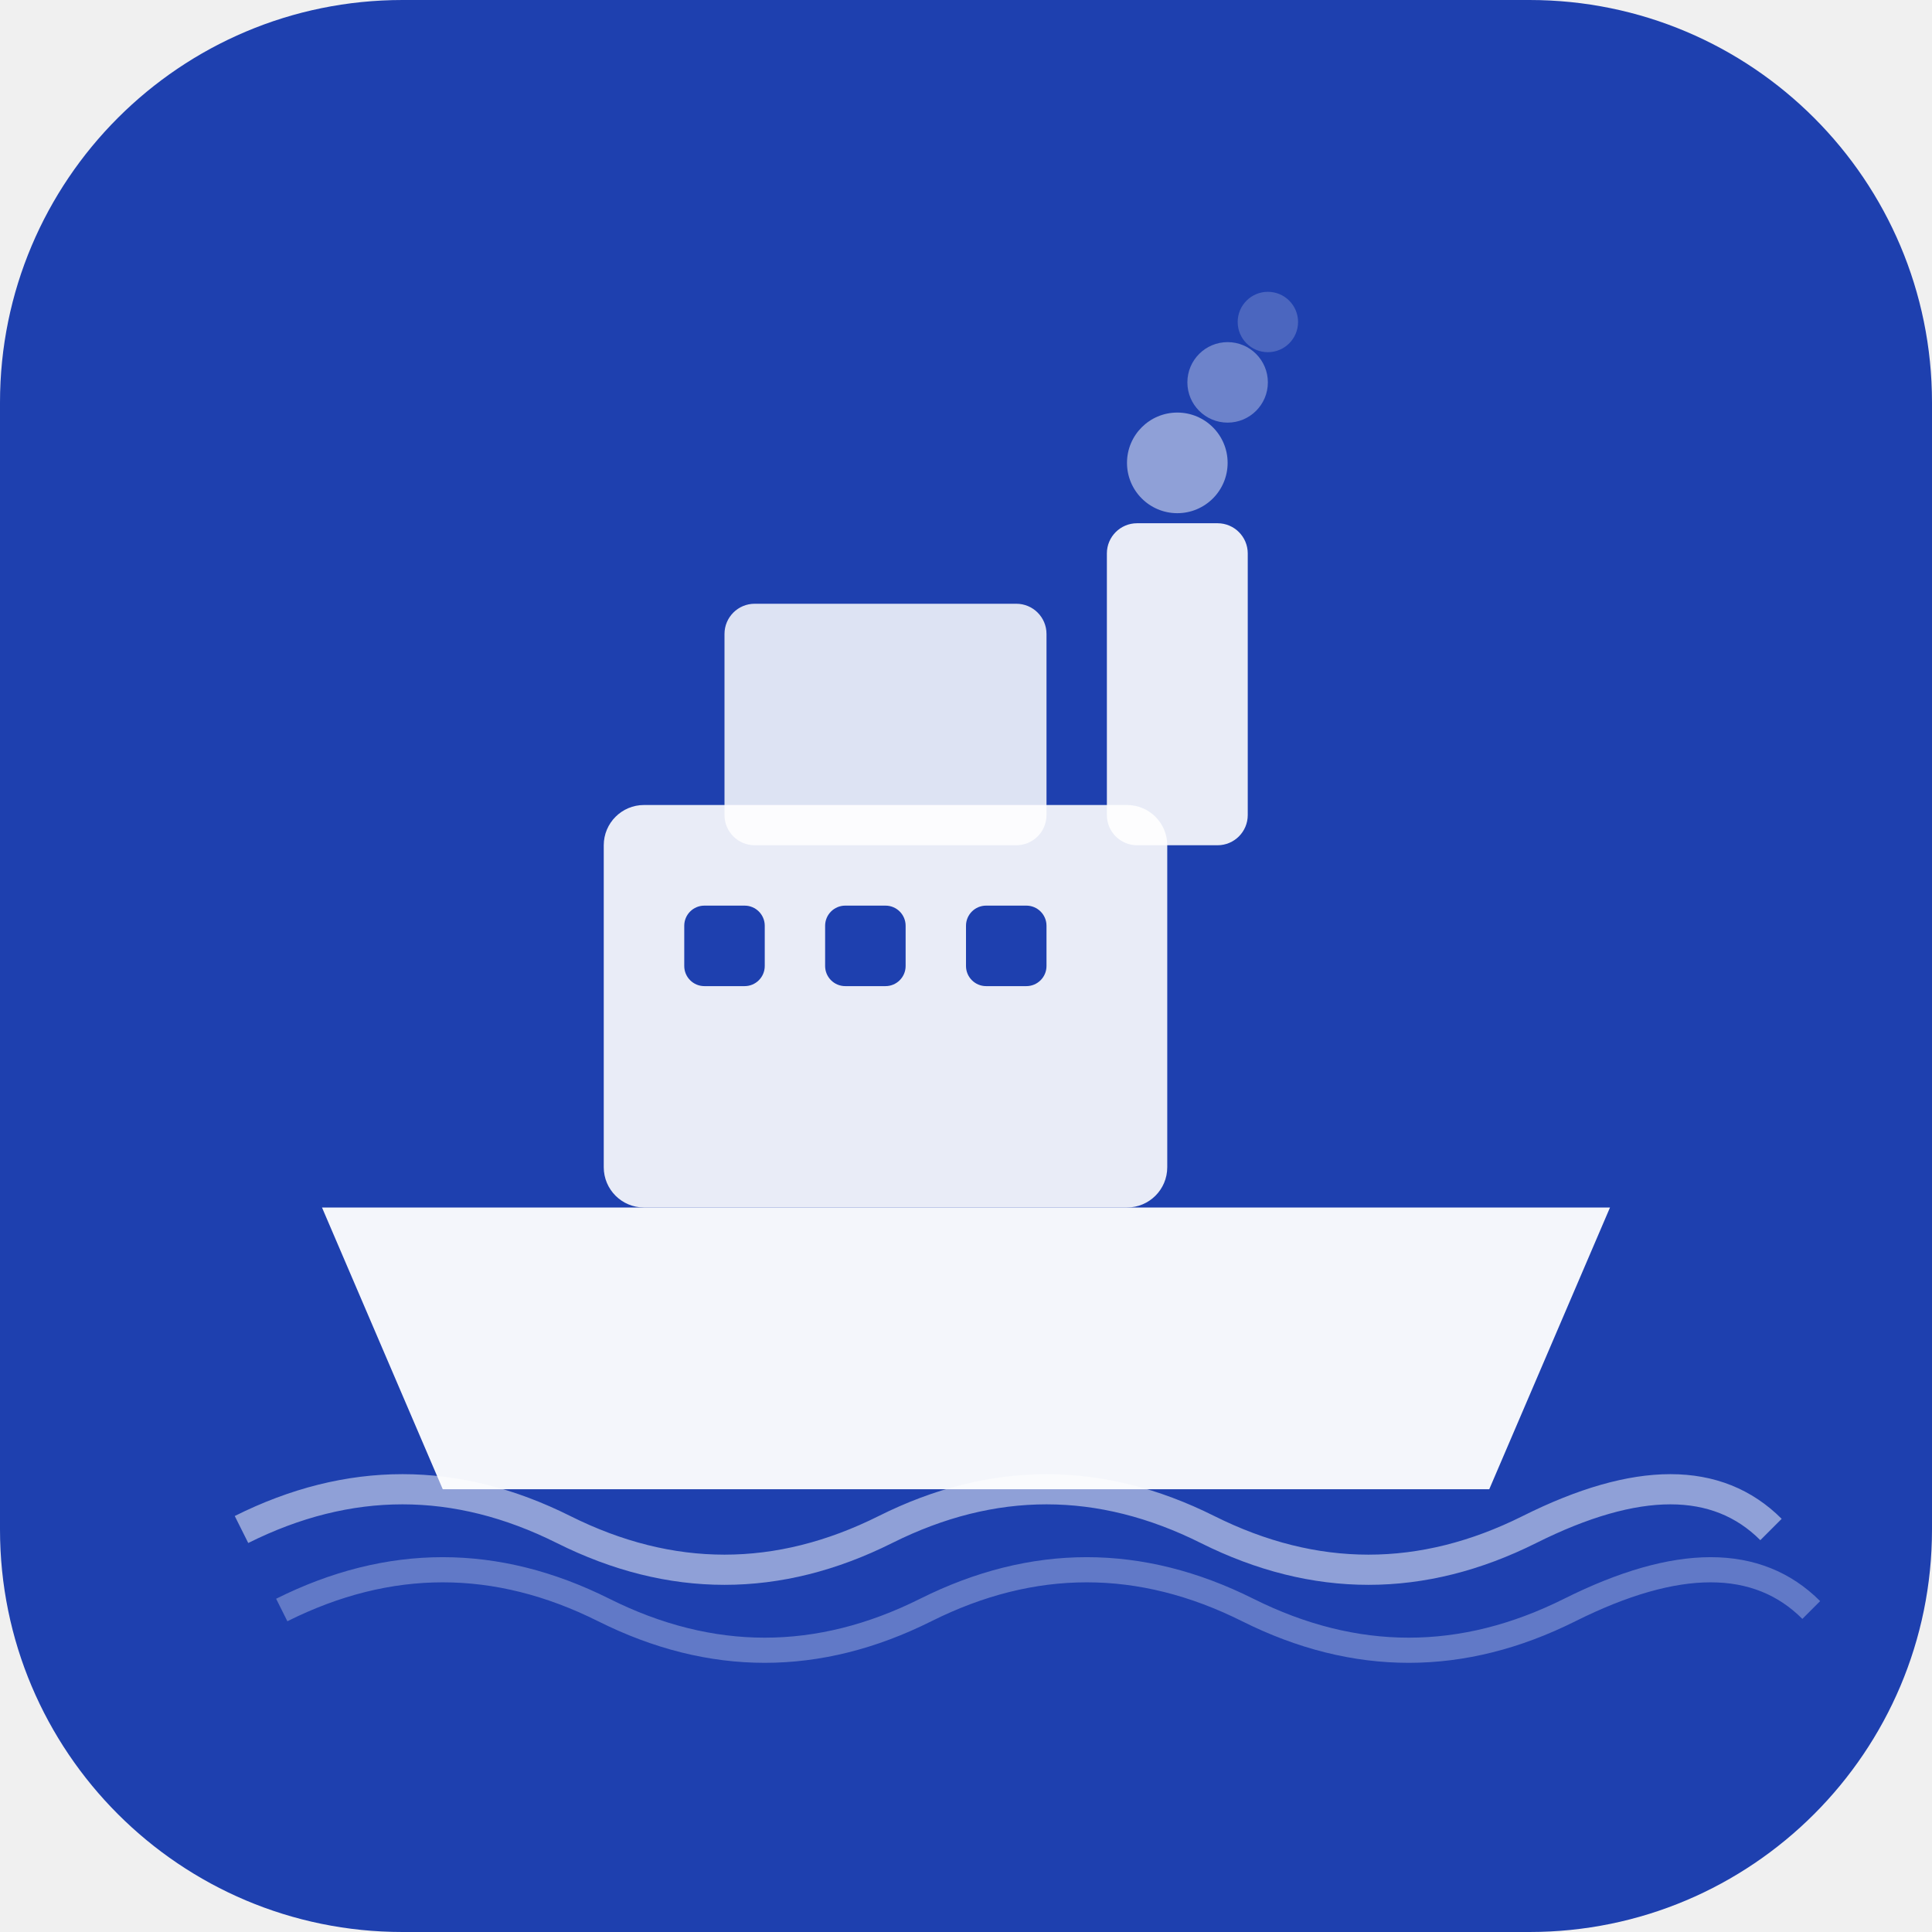
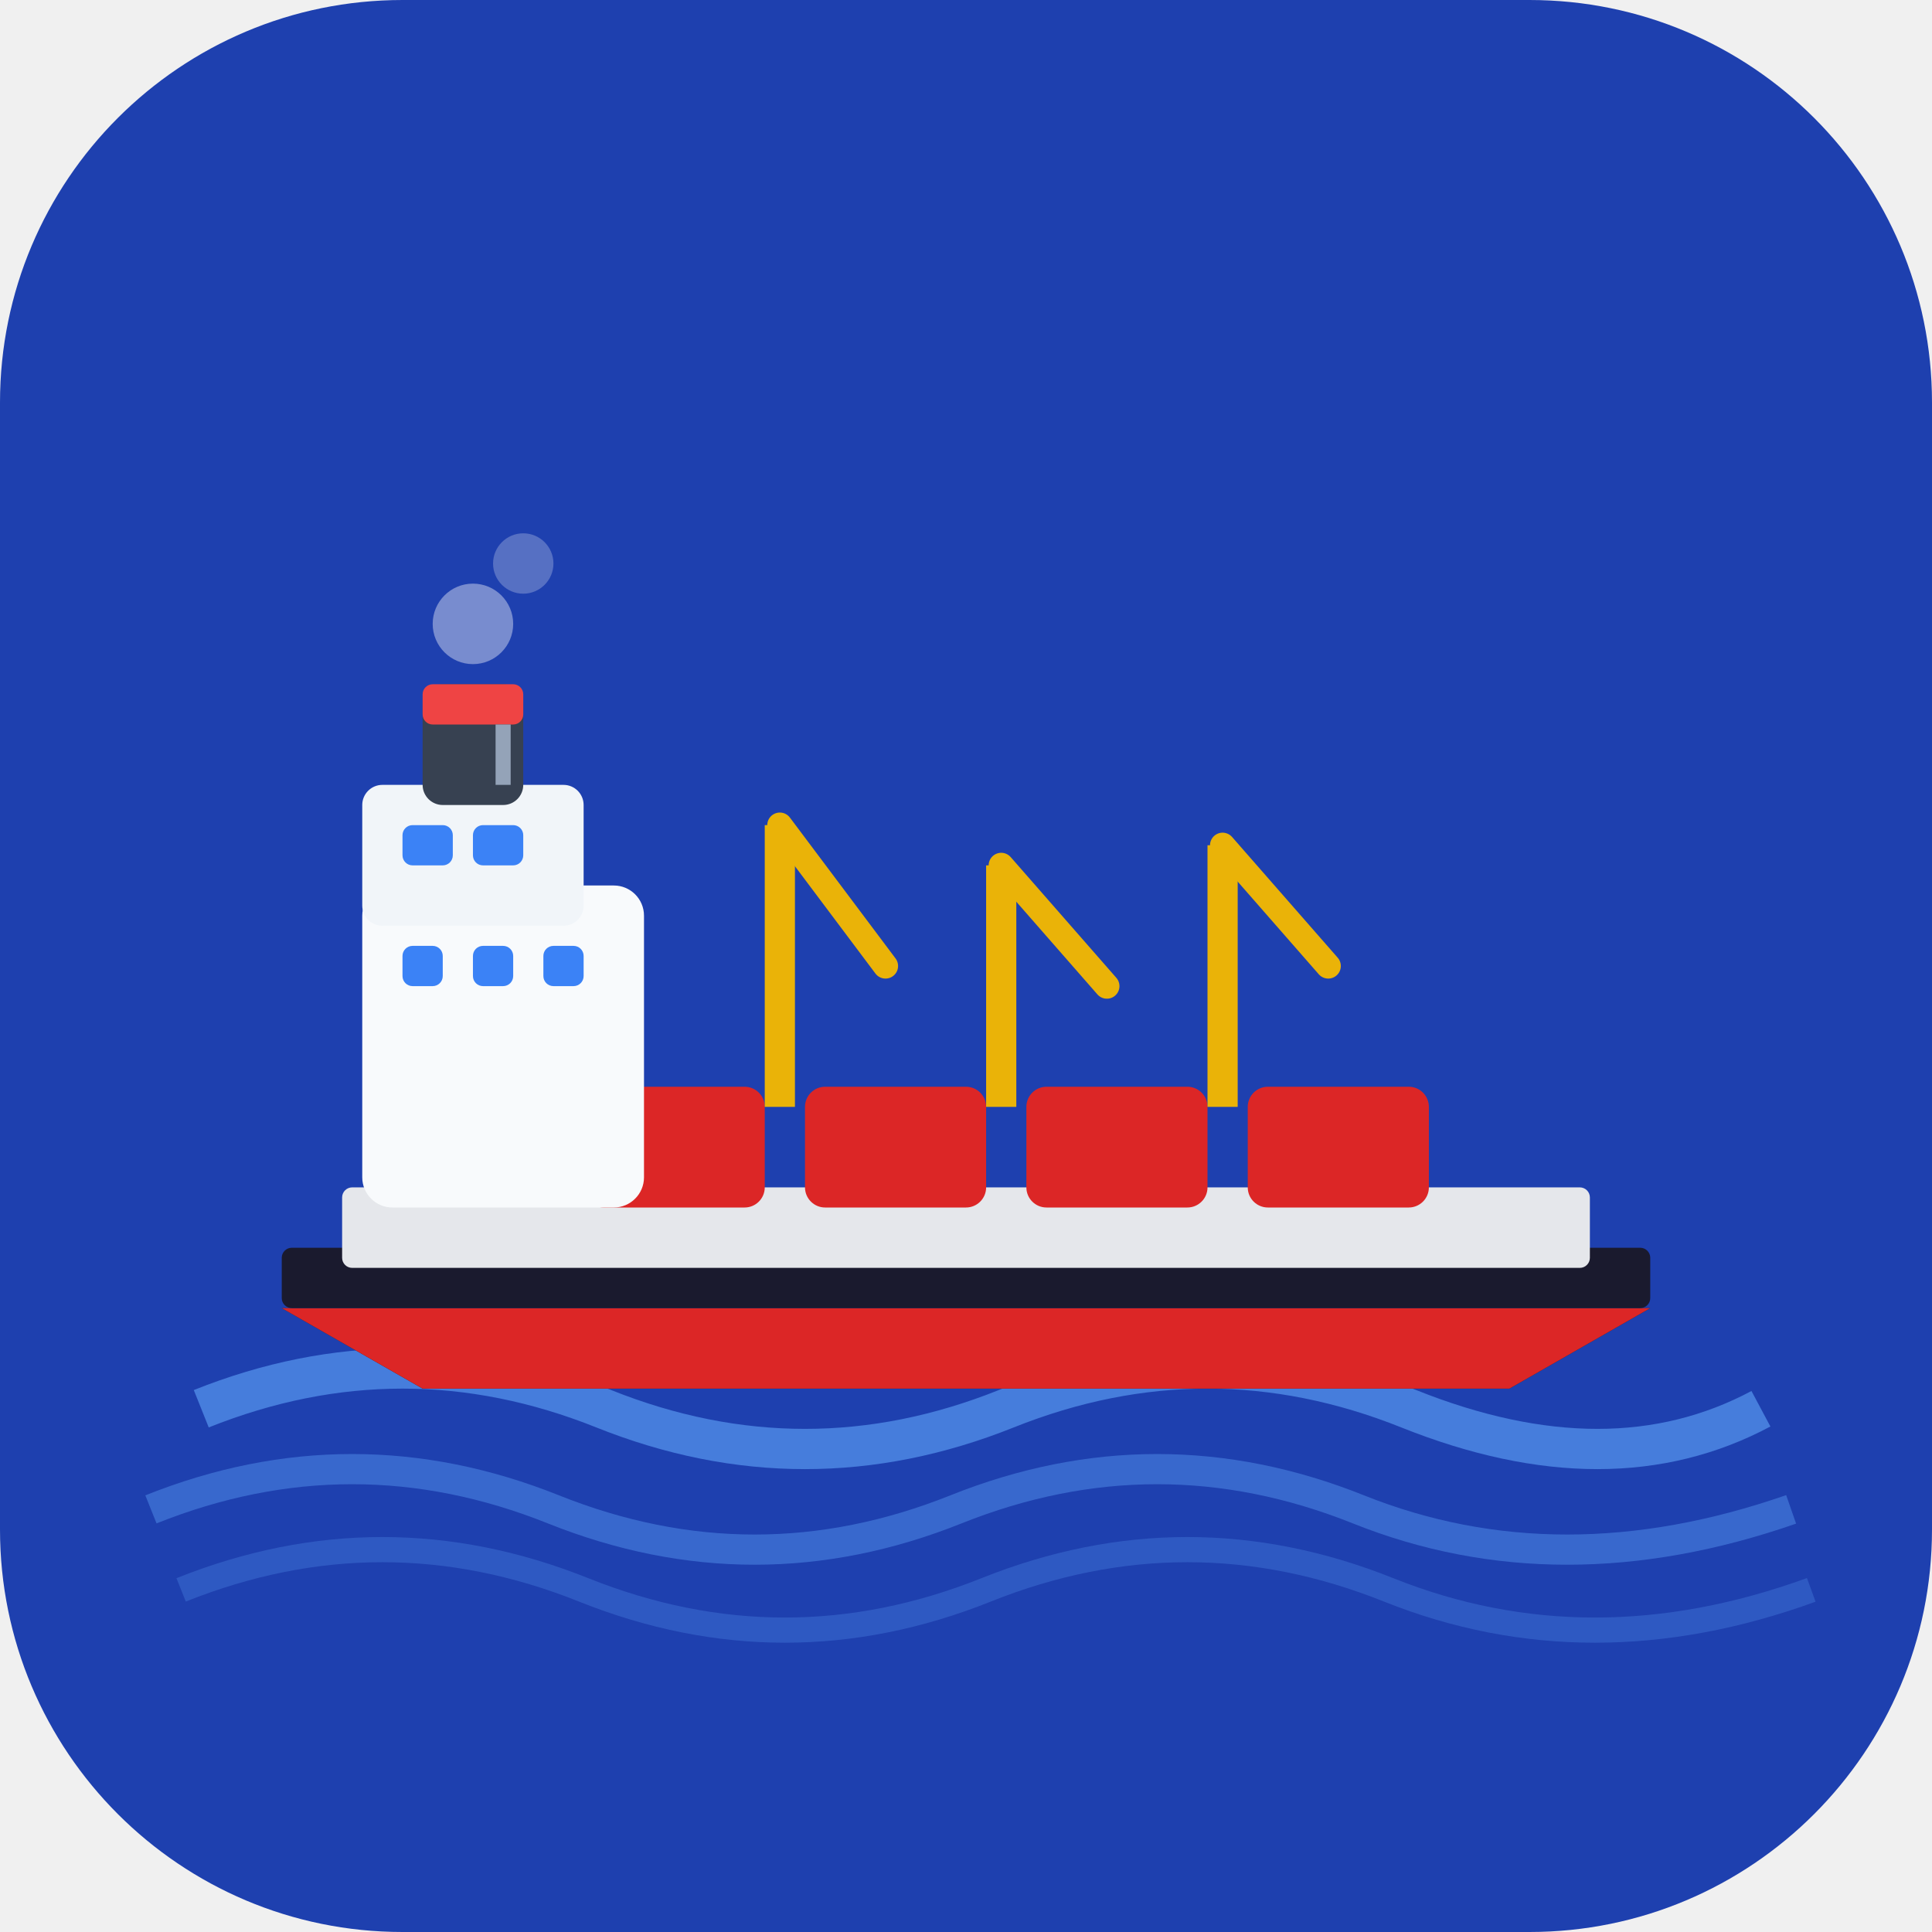
<svg xmlns="http://www.w3.org/2000/svg" width="192" height="192" viewBox="0 0 192 192">
  <rect width="192" height="192" rx="40" fill="#1e40af" />
-   <path d="M32 120 L44 148 L148 148 L160 120 Z" fill="white" opacity="0.95" />
-   <rect x="60" y="80" width="56" height="40" rx="4" fill="white" opacity="0.9" />
-   <rect x="72" y="60" width="32" height="24" rx="3" fill="white" opacity="0.85" />
-   <rect x="110" y="52" width="14" height="32" rx="3" fill="white" opacity="0.9" />
-   <circle cx="117" cy="46" r="5" fill="white" opacity="0.5" />
-   <circle cx="122" cy="38" r="4" fill="white" opacity="0.35" />
-   <circle cx="126" cy="32" r="3" fill="white" opacity="0.2" />
-   <rect x="68" y="90" width="8" height="8" rx="2" fill="#1e40af" />
-   <rect x="82" y="90" width="8" height="8" rx="2" fill="#1e40af" />
-   <rect x="96" y="90" width="8" height="8" rx="2" fill="#1e40af" />
-   <path d="M24 152 Q40 144 56 152 Q72 160 88 152 Q104 144 120 152 Q136 160 152 152 Q168 144 176 152" fill="none" stroke="white" stroke-width="3" opacity="0.5" />
-   <path d="M28 160 Q44 152 60 160 Q76 168 92 160 Q108 152 124 160 Q140 168 156 160 Q172 152 180 160" fill="none" stroke="white" stroke-width="2.5" opacity="0.3" />
+   <path d="M20 140 Q40 132 60 140 Q80 148 100 140 Q120 132 140 140 Q160 148 175 140" fill="none" stroke="#60a5fa" stroke-width="4" opacity="0.6" />
+   <path d="M15 150 Q35 142 55 150 Q75 158 95 150 Q115 142 135 150 Q155 158 178 150" fill="none" stroke="#60a5fa" stroke-width="3" opacity="0.4" />
+   <path d="M18 158 Q38 150 58 158 Q78 166 98 158 Q118 150 138 158 Q158 166 180 158" fill="none" stroke="#60a5fa" stroke-width="2.5" opacity="0.25" />
+   <path d="M28 130 L42 138 L150 138 L164 130 L156 130 L28 130Z" fill="#1a1a2e" />
+   <path d="M42 138 L150 138 L164 130 L28 130 Z" fill="#dc2626" />
+   <rect x="28" y="124" width="136" height="6" rx="1" fill="#1a1a2e" />
+   <rect x="34" y="118" width="124" height="8" rx="1" fill="#e5e7eb" />
+   <rect x="58" y="108" width="18" height="12" rx="2" fill="#dc2626" />
+   <rect x="80" y="108" width="18" height="12" rx="2" fill="#dc2626" />
+   <rect x="102" y="108" width="18" height="12" rx="2" fill="#dc2626" />
+   <rect x="124" y="108" width="18" height="12" rx="2" fill="#dc2626" />
+   <rect x="76" y="82" width="3" height="28" fill="#eab308" />
+   <path d="M77.5 82 L88 96" stroke="#eab308" stroke-width="2.5" stroke-linecap="round" />
+   <rect x="98" y="86" width="3" height="24" fill="#eab308" />
+   <path d="M99.5 86 L110 98" stroke="#eab308" stroke-width="2.5" stroke-linecap="round" />
+   <rect x="120" y="84" width="3" height="26" fill="#eab308" />
+   <path d="M121.5 84 L132 96" stroke="#eab308" stroke-width="2.5" stroke-linecap="round" />
+   <rect x="36" y="88" width="28" height="32" rx="3" fill="#f8fafc" />
+   <rect x="36" y="78" width="22" height="14" rx="2" fill="#f1f5f9" />
+   <rect x="40" y="82" width="5" height="4" rx="1" fill="#3b82f6" />
+   <rect x="47" y="82" width="5" height="4" rx="1" fill="#3b82f6" />
+   <rect x="40" y="94" width="4" height="4" rx="1" fill="#3b82f6" />
+   <rect x="47" y="94" width="4" height="4" rx="1" fill="#3b82f6" />
+   <rect x="54" y="94" width="4" height="4" rx="1" fill="#3b82f6" />
+   <rect x="42" y="68" width="10" height="12" rx="2" fill="#374151" />
+   <rect x="42" y="68" width="10" height="4" rx="1" fill="#ef4444" />
+   <circle cx="47" cy="62" r="4" fill="white" opacity="0.4" />
+   <circle cx="52" cy="56" r="3" fill="white" opacity="0.25" />
+   <line x1="50" y1="78" x2="50" y2="72" stroke="#94a3b8" stroke-width="1.5" />
</svg>
